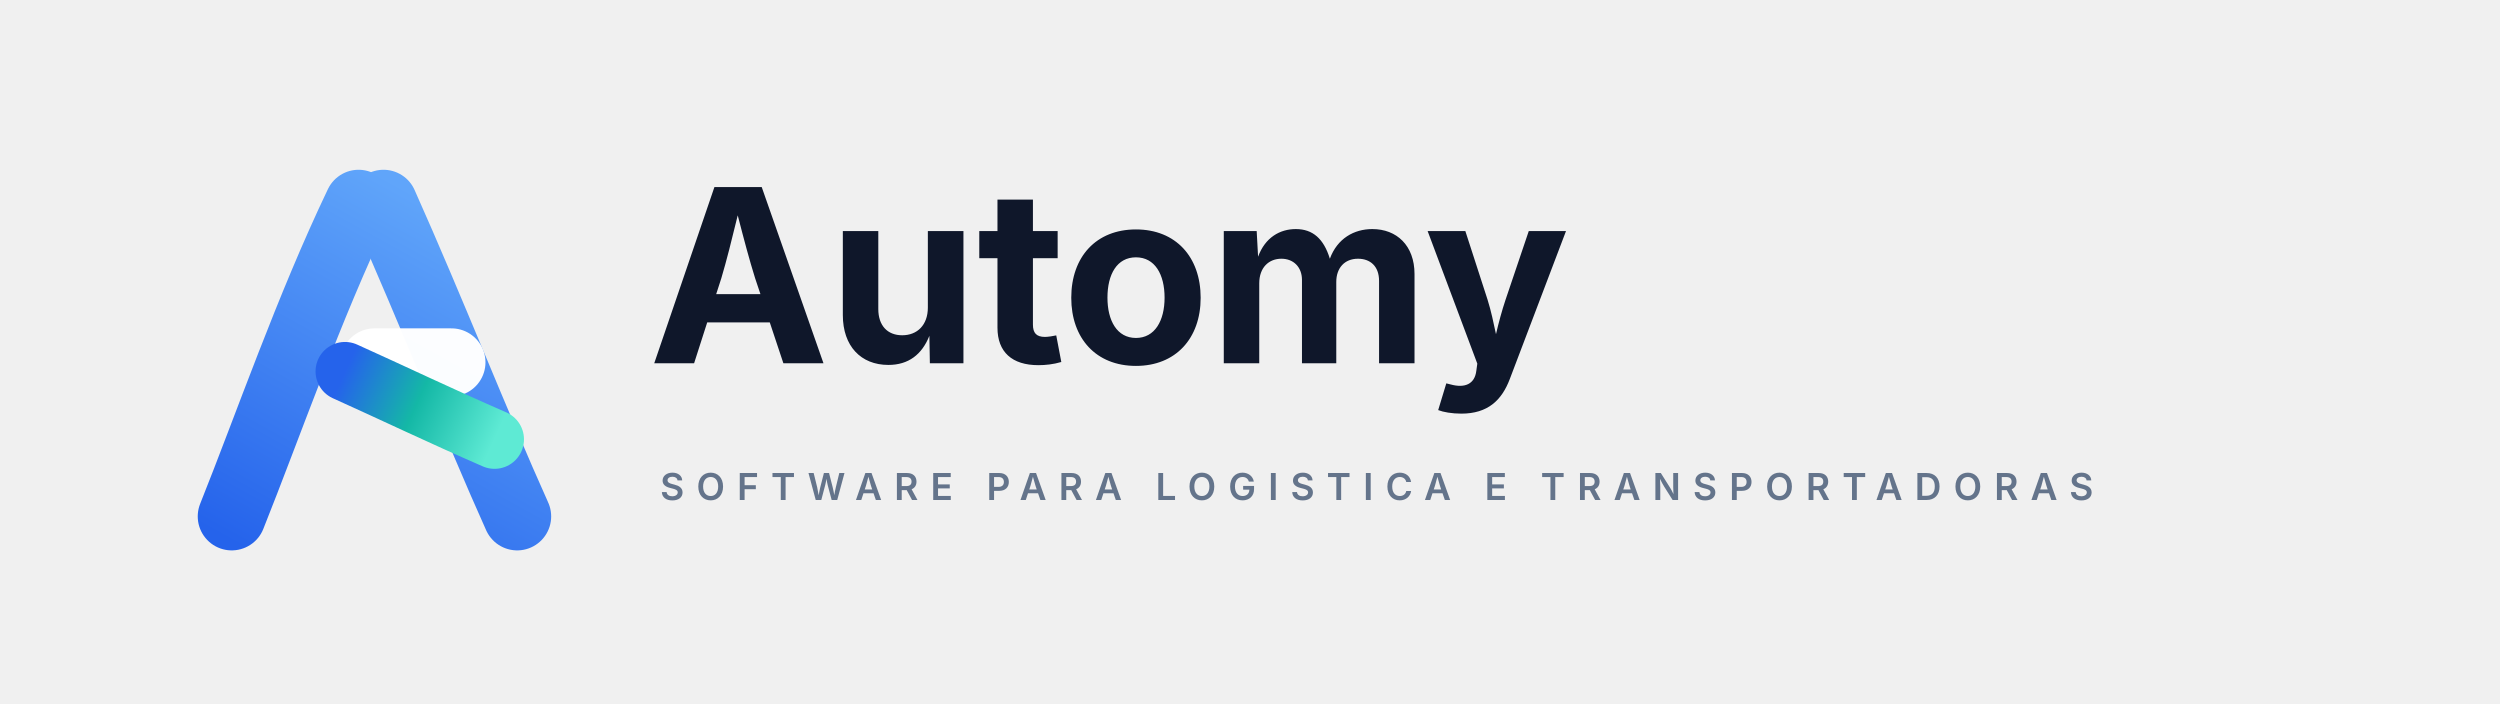
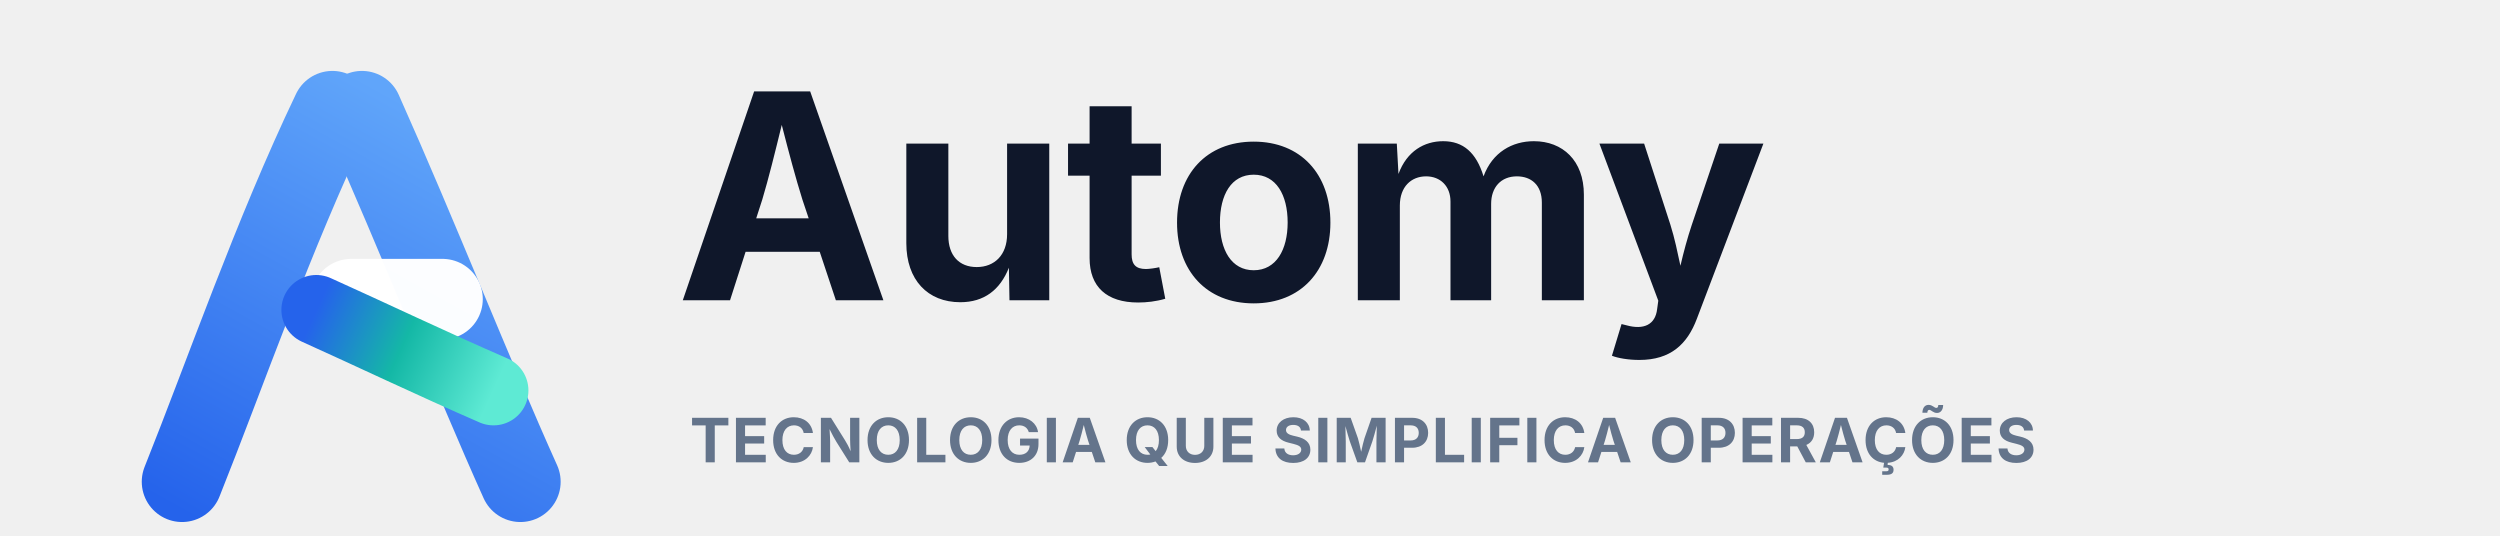
- <svg xmlns="http://www.w3.org/2000/svg" width="640" height="180" viewBox="0 0 640 180" role="img" aria-labelledby="title desc">
+ <svg xmlns="http://www.w3.org/2000/svg" width="560" height="120" viewBox="20 34 540 104" role="img" aria-labelledby="title desc">
  <defs>
    <linearGradient id="horizontal-blue" x1="48" y1="198" x2="132" y2="46" gradientUnits="userSpaceOnUse">
      <stop offset="0" stop-color="#2563EB" />
      <stop offset="1" stop-color="#60A5FA" />
    </linearGradient>
    <linearGradient id="horizontal-teal" x1="104" y1="126" x2="170" y2="156" gradientUnits="userSpaceOnUse">
      <stop offset="0" stop-color="#2563EB" />
      <stop offset="0.48" stop-color="#14B8A6" />
      <stop offset="1" stop-color="#5EEAD4" />
    </linearGradient>
  </defs>
  <g id="logo-horizontal">
-     <g id="symbol" transform="translate(28 22) scale(0.58)">
-       <g id="automy-symbol" fill="none" stroke-linecap="round" stroke-linejoin="round">
-         <path id="left-ascending-stroke" d="M54 190 C70 150 88 98 110 52" stroke="url(#horizontal-blue)" stroke-width="30" />
-         <path id="right-ascending-stroke" d="M121 52 C142 99 162 150 180 190" stroke="url(#horizontal-blue)" stroke-width="30" />
-         <path id="control-gap" d="M117 122 C128 122 140 122 151 122" stroke="#FFFFFF" stroke-width="30" opacity="0.98" />
-         <path id="data-flow-crossbar" d="M104 126 C124 135 147 146 170 156" stroke="url(#horizontal-teal)" stroke-width="26" />
+     <g transform="translate(28 22) scale(0.58)">
+       <g fill="none" stroke-linecap="round" stroke-linejoin="round">
+         <path d="M54 190 C70 150 88 98 110 52" stroke="url(#horizontal-blue)" stroke-width="30" />
+         <path d="M121 52 C142 99 162 150 180 190" stroke="url(#horizontal-blue)" stroke-width="30" />
+         <path d="M117 122 C128 122 140 122 151 122" stroke="#FFFFFF" stroke-width="30" opacity="0.98" />
+         <path d="M104 126 C124 135 147 146 170 156" stroke="url(#horizontal-teal)" stroke-width="26" />
      </g>
    </g>
-     <text id="wordmark" x="166" y="93" fill="#0F172A" font-family="Geist, Inter, Arial, sans-serif" font-size="62" font-weight="700" font-kerning="normal" letter-spacing="-0.4">Automy</text>
-     <text id="descriptor" x="169" y="128" fill="#64748B" font-family="Geist, Inter, Arial, sans-serif" font-size="9.5" font-weight="600" letter-spacing="3.1">SOFTWARE PARA LOGISTICA E TRANSPORTADORAS</text>
+     <text x="166" y="93" fill="#0F172A" font-family="Geist, Inter, Arial, sans-serif" font-size="62" font-weight="700" letter-spacing="-0.4">Automy</text>
+     <text x="169" y="128" fill="#64748B" font-family="Geist, Inter, Arial, sans-serif" font-size="13.2" font-weight="700" letter-spacing="0.28">TECNOLOGIA QUE SIMPLIFICA OPERAÇÕES</text>
  </g>
</svg>
